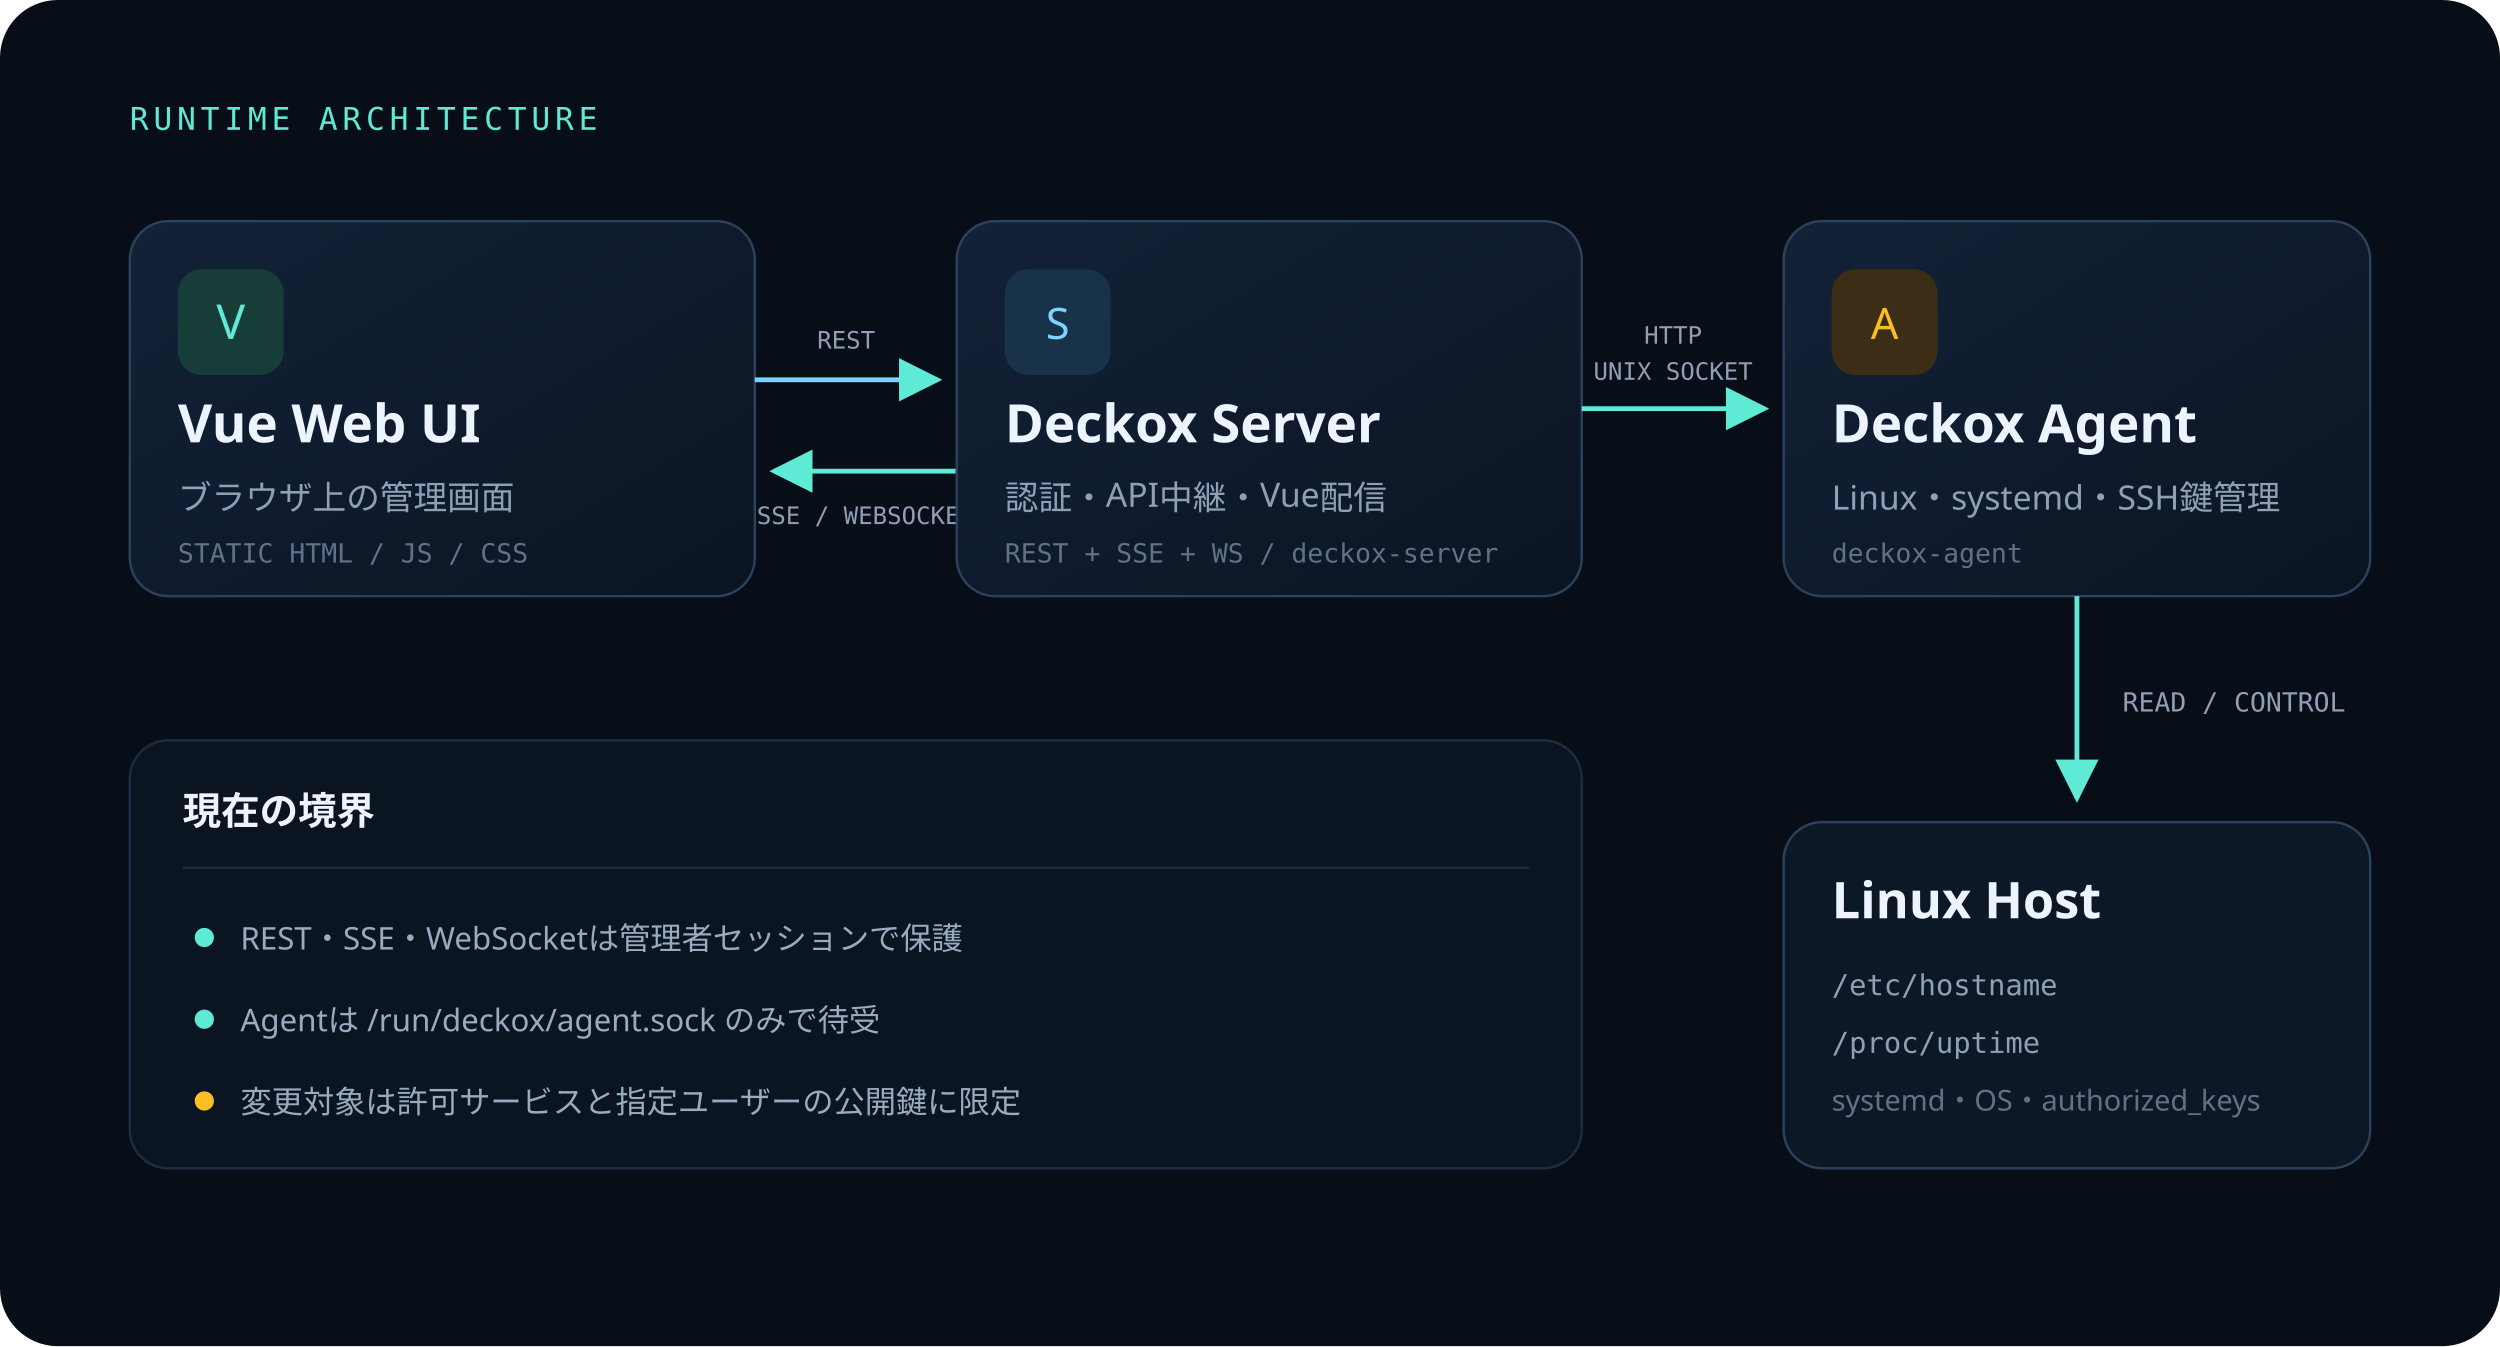
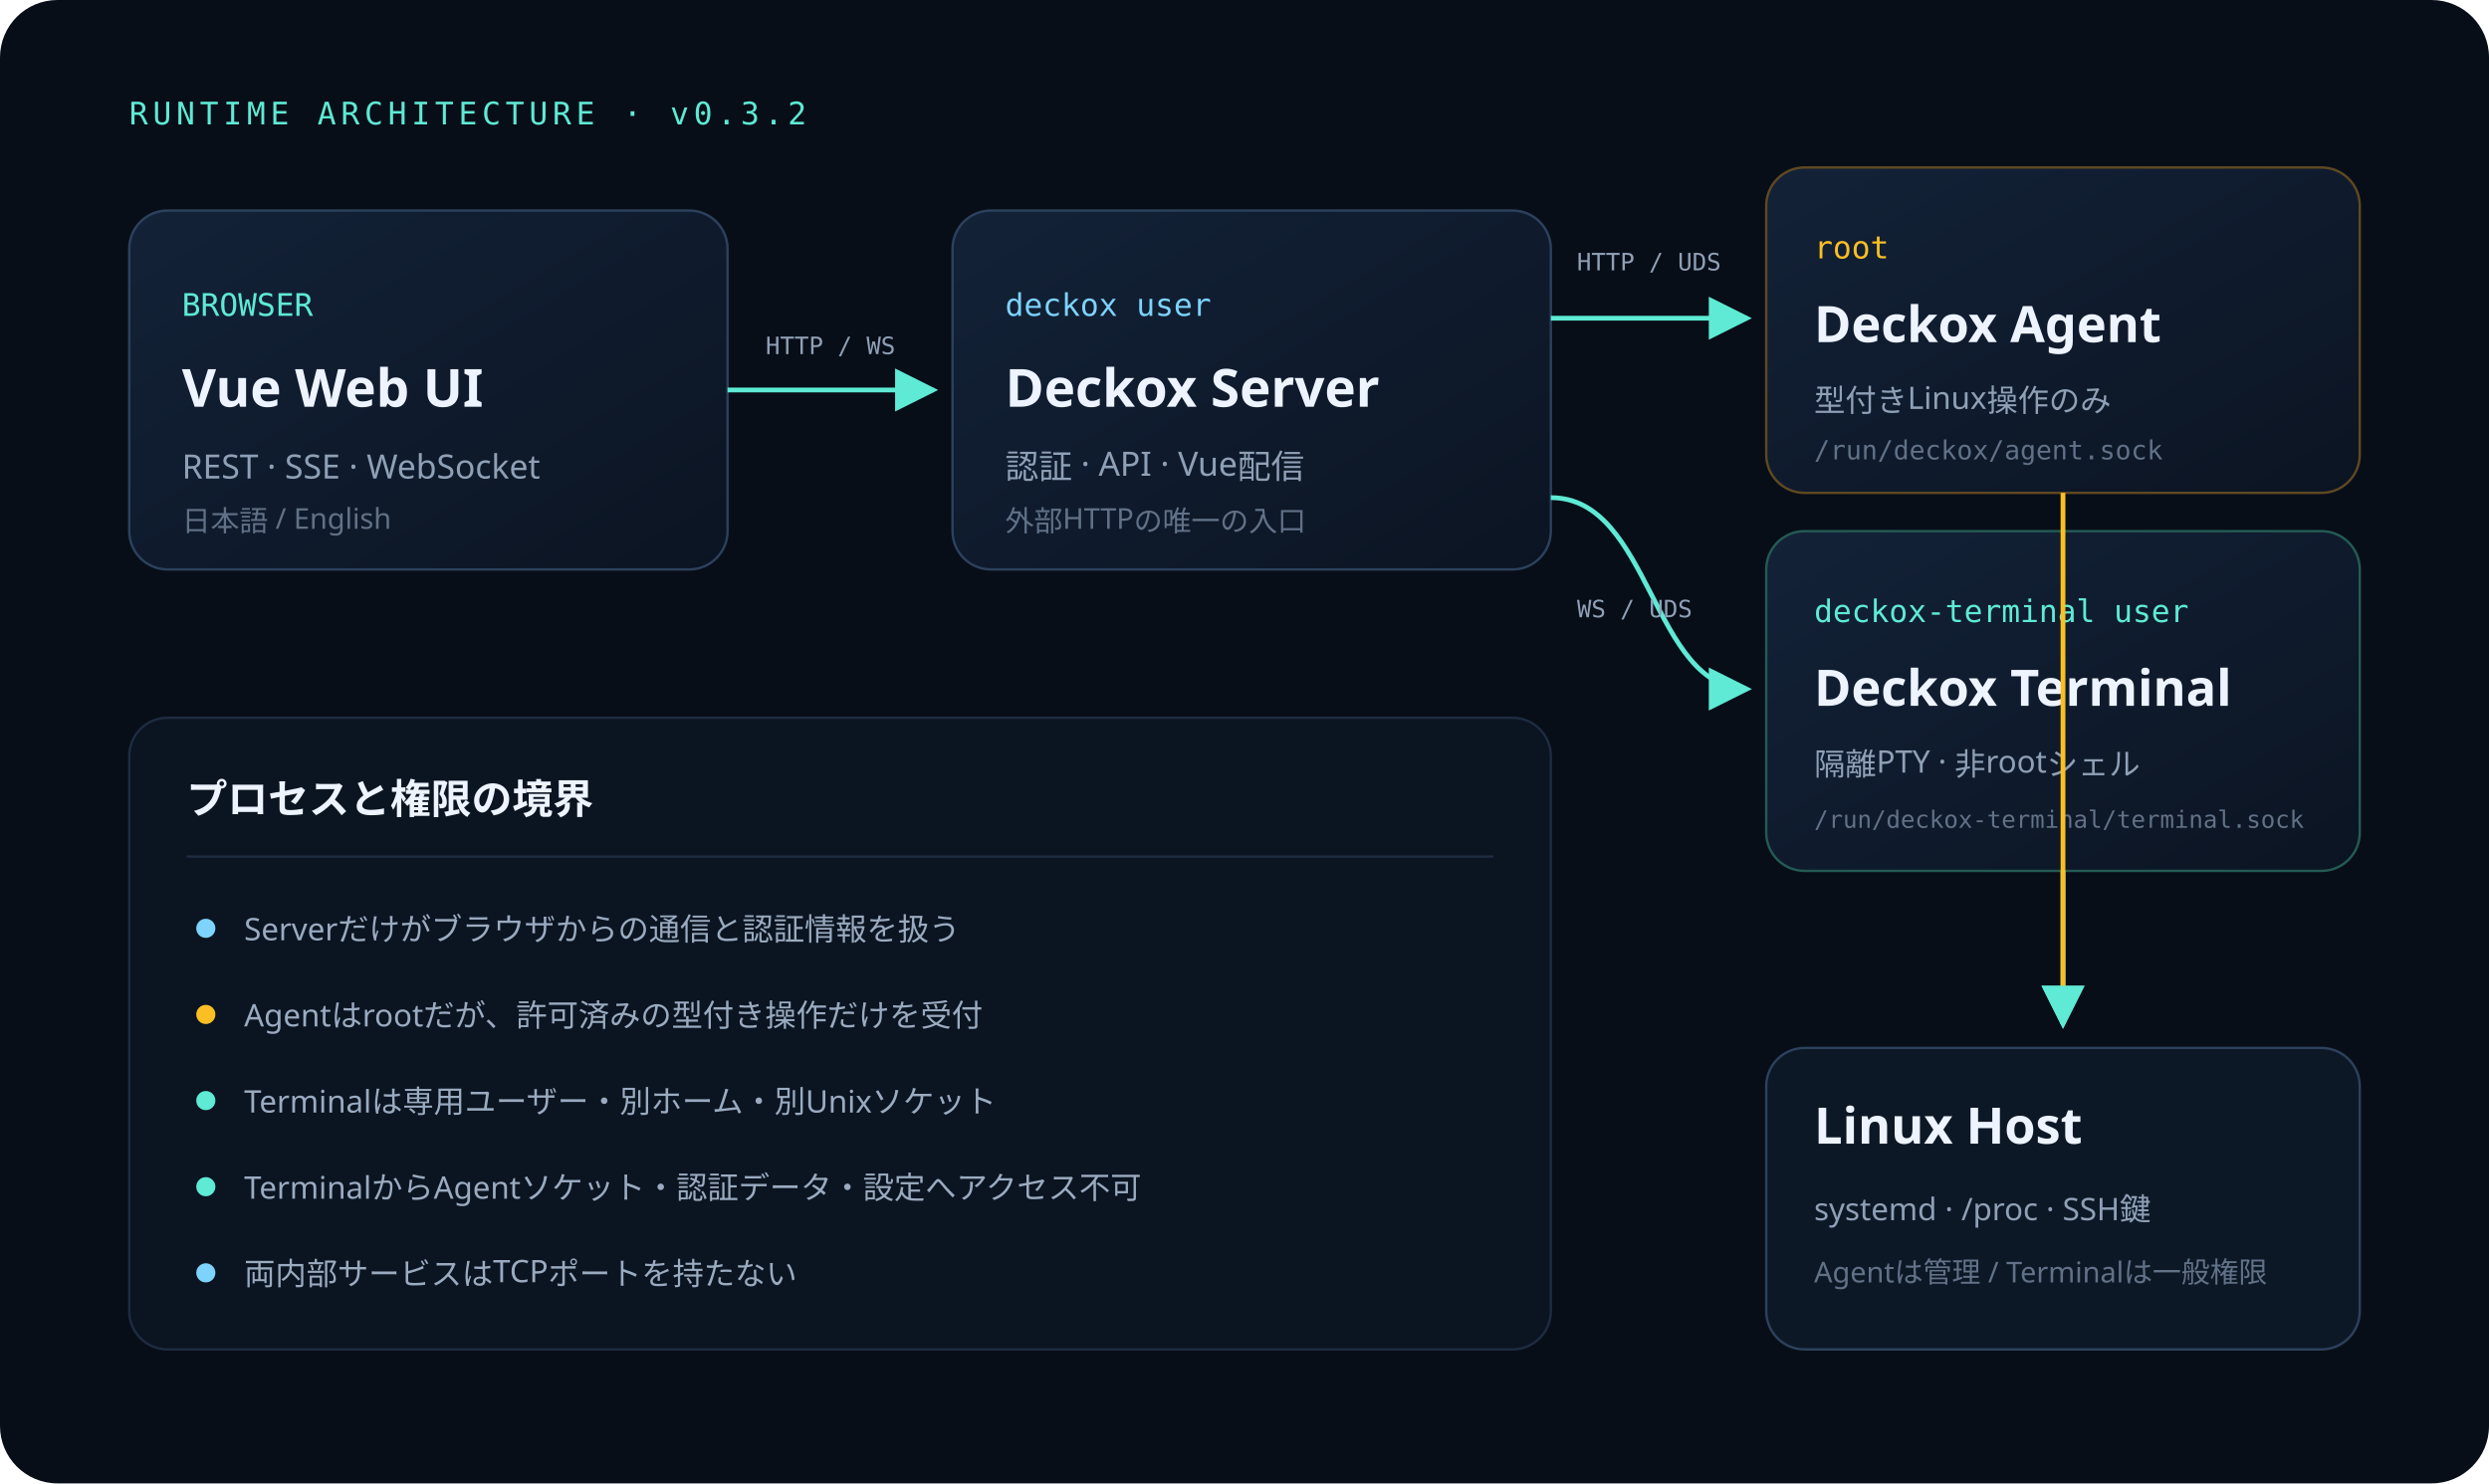
- <svg xmlns="http://www.w3.org/2000/svg" viewBox="0 0 1040 560" role="img" aria-labelledby="title desc">
+ <svg xmlns="http://www.w3.org/2000/svg" viewBox="0 0 1040 620" role="img" aria-labelledby="title desc">
  <defs>
    <linearGradient id="panel" x1="0" x2="1" y1="0" y2="1">
      <stop offset="0" stop-color="#132238" />
      <stop offset="1" stop-color="#0b1422" />
    </linearGradient>
    <marker id="arrow" markerWidth="9" markerHeight="9" refX="8" refY="4.5" orient="auto">
      <path d="M0 0 9 4.5 0 9Z" fill="#5eead4" />
    </marker>
  </defs>
-   <rect width="1040" height="560" rx="24" fill="#080e18" />
-   <text x="54" y="54" fill="#5eead4" font-family="ui-monospace,monospace" font-size="13" letter-spacing="2">RUNTIME ARCHITECTURE</text>
-   <g transform="translate(54 92)">
-     <rect width="260" height="156" rx="16" fill="url(#panel)" stroke="#2c415c" />
-     <rect x="20" y="20" width="44" height="44" rx="10" fill="#163d38" />
-     <text x="42" y="49" text-anchor="middle" fill="#5eead4" font-family="system-ui,sans-serif" font-size="20">V</text>
-     <text x="20" y="92" fill="#edf4ff" font-family="system-ui,sans-serif" font-size="22" font-weight="700">Vue Web UI</text>
-     <text x="20" y="120" fill="#8fa0b6" font-family="system-ui,sans-serif" font-size="14">ブラウザ上の管理画面</text>
-     <text x="20" y="142" fill="#617187" font-family="ui-monospace,monospace" font-size="11">STATIC HTML / JS / CSS</text>
+   <rect width="1040" height="620" rx="24" fill="#080e18" />
+   <text x="54" y="52" fill="#5eead4" font-family="ui-monospace,monospace" font-size="13" letter-spacing="2">RUNTIME ARCHITECTURE · v0.3.2</text>
+   <g transform="translate(54 88)">
+     <rect width="250" height="150" rx="16" fill="url(#panel)" stroke="#2c415c" />
+     <text x="22" y="44" fill="#5eead4" font-family="ui-monospace,monospace" font-size="13">BROWSER</text>
+     <text x="22" y="82" fill="#edf4ff" font-family="system-ui,sans-serif" font-size="22" font-weight="700">Vue Web UI</text>
+     <text x="22" y="112" fill="#8fa0b6" font-family="system-ui,sans-serif" font-size="14">REST · SSE · WebSocket</text>
+     <text x="22" y="134" fill="#617187" font-family="system-ui,sans-serif" font-size="12">日本語 / English</text>
  </g>
-   <path d="M314 158 H390" stroke="#7dd3fc" stroke-width="2" marker-end="url(#arrow)" />
-   <text x="352" y="145" text-anchor="middle" fill="#8fa0b6" font-family="ui-monospace,monospace" font-size="10">REST</text>
-   <path d="M398 196 H322" stroke="#5eead4" stroke-width="2" marker-end="url(#arrow)" />
-   <text x="360" y="218" text-anchor="middle" fill="#8fa0b6" font-family="ui-monospace,monospace" font-size="10">SSE / WEBSOCKET</text>
-   <g transform="translate(398 92)">
-     <rect width="260" height="156" rx="16" fill="url(#panel)" stroke="#2c415c" />
-     <rect x="20" y="20" width="44" height="44" rx="10" fill="#173249" />
-     <text x="42" y="49" text-anchor="middle" fill="#7dd3fc" font-family="system-ui,sans-serif" font-size="18">S</text>
-     <text x="20" y="92" fill="#edf4ff" font-family="system-ui,sans-serif" font-size="22" font-weight="700">Deckox Server</text>
-     <text x="20" y="120" fill="#8fa0b6" font-family="system-ui,sans-serif" font-size="14">認証・API中継・Vue配信</text>
-     <text x="20" y="142" fill="#617187" font-family="ui-monospace,monospace" font-size="11">REST + SSE + WS / deckox-server</text>
+   <path d="M304 163 H390" stroke="#5eead4" stroke-width="2" marker-end="url(#arrow)" />
+   <text x="347" y="148" text-anchor="middle" fill="#8fa0b6" font-family="ui-monospace,monospace" font-size="10">HTTP / WS</text>
+   <g transform="translate(398 88)">
+     <rect width="250" height="150" rx="16" fill="url(#panel)" stroke="#2c415c" />
+     <text x="22" y="44" fill="#7dd3fc" font-family="ui-monospace,monospace" font-size="13">deckox user</text>
+     <text x="22" y="82" fill="#edf4ff" font-family="system-ui,sans-serif" font-size="22" font-weight="700">Deckox Server</text>
+     <text x="22" y="112" fill="#8fa0b6" font-family="system-ui,sans-serif" font-size="14">認証 · API · Vue配信</text>
+     <text x="22" y="134" fill="#617187" font-family="system-ui,sans-serif" font-size="12">外部HTTPの唯一の入口</text>
  </g>
-   <path d="M658 170 H734" stroke="#5eead4" stroke-width="2" marker-end="url(#arrow)" />
-   <text x="696" y="143" text-anchor="middle" fill="#8fa0b6" font-family="ui-monospace,monospace" font-size="10">HTTP</text>
-   <text x="696" y="158" text-anchor="middle" fill="#8fa0b6" font-family="ui-monospace,monospace" font-size="10">UNIX SOCKET</text>
-   <g transform="translate(742 92)">
-     <rect width="244" height="156" rx="16" fill="url(#panel)" stroke="#2c415c" />
-     <rect x="20" y="20" width="44" height="44" rx="10" fill="#3b2d16" />
-     <text x="42" y="49" text-anchor="middle" fill="#fbbf24" font-family="system-ui,sans-serif" font-size="18">A</text>
-     <text x="20" y="92" fill="#edf4ff" font-family="system-ui,sans-serif" font-size="22" font-weight="700">Deckox Agent</text>
-     <text x="20" y="120" fill="#8fa0b6" font-family="system-ui,sans-serif" font-size="14">Linux・systemd・SSH鍵管理</text>
-     <text x="20" y="142" fill="#617187" font-family="ui-monospace,monospace" font-size="11">deckox-agent</text>
+   <path d="M648 133 H730" stroke="#5eead4" stroke-width="2" marker-end="url(#arrow)" />
+   <text x="689" y="113" text-anchor="middle" fill="#8fa0b6" font-family="ui-monospace,monospace" font-size="10">HTTP / UDS</text>
+   <g transform="translate(738 70)">
+     <rect width="248" height="136" rx="16" fill="url(#panel)" stroke="#5f4921" />
+     <text x="20" y="38" fill="#fbbf24" font-family="ui-monospace,monospace" font-size="13">root</text>
+     <text x="20" y="73" fill="#edf4ff" font-family="system-ui,sans-serif" font-size="21" font-weight="700">Deckox Agent</text>
+     <text x="20" y="102" fill="#8fa0b6" font-family="system-ui,sans-serif" font-size="13">型付きLinux操作のみ</text>
+     <text x="20" y="122" fill="#617187" font-family="ui-monospace,monospace" font-size="11">/run/deckox/agent.sock</text>
  </g>
-   <path d="M864 248 V332" stroke="#5eead4" stroke-width="2" marker-end="url(#arrow)" />
-   <text x="883" y="296" fill="#8fa0b6" font-family="ui-monospace,monospace" font-size="11">READ / CONTROL</text>
-   <g transform="translate(742 342)">
-     <rect width="244" height="144" rx="16" fill="#0d1827" stroke="#2c415c" />
+   <path d="M648 208 C690 208 690 288 730 288" stroke="#5eead4" stroke-width="2" fill="none" marker-end="url(#arrow)" />
+   <text x="683" y="258" text-anchor="middle" fill="#8fa0b6" font-family="ui-monospace,monospace" font-size="10">WS / UDS</text>
+   <g transform="translate(738 222)">
+     <rect width="248" height="142" rx="16" fill="url(#panel)" stroke="#235b54" />
+     <text x="20" y="38" fill="#5eead4" font-family="ui-monospace,monospace" font-size="13">deckox-terminal user</text>
+     <text x="20" y="73" fill="#edf4ff" font-family="system-ui,sans-serif" font-size="21" font-weight="700">Deckox Terminal</text>
+     <text x="20" y="102" fill="#8fa0b6" font-family="system-ui,sans-serif" font-size="13">隔離PTY · 非rootシェル</text>
+     <text x="20" y="124" fill="#617187" font-family="ui-monospace,monospace" font-size="10">/run/deckox-terminal/terminal.sock</text>
+   </g>
+   <path d="M862 364 V428" stroke="#5eead4" stroke-width="2" marker-end="url(#arrow)" />
+   <path d="M862 206 V428" stroke="#fbbf24" stroke-width="2" marker-end="url(#arrow)" />
+   <g transform="translate(738 438)">
+     <rect width="248" height="126" rx="16" fill="#0d1827" stroke="#2c415c" />
    <text x="20" y="40" fill="#edf4ff" font-family="system-ui,sans-serif" font-size="21" font-weight="700">Linux Host</text>
-     <text x="20" y="72" fill="#8fa0b6" font-family="ui-monospace,monospace" font-size="12">/etc/hostname</text>
-     <text x="20" y="96" fill="#8fa0b6" font-family="ui-monospace,monospace" font-size="12">/proc/uptime</text>
-     <text x="20" y="120" fill="#617187" font-family="system-ui,sans-serif" font-size="12">systemd・OS・authorized_keys</text>
+     <text x="20" y="72" fill="#8fa0b6" font-family="system-ui,sans-serif" font-size="13">systemd · /proc · SSH鍵</text>
+     <text x="20" y="98" fill="#617187" font-family="system-ui,sans-serif" font-size="12">Agentは管理 / Terminalは一般権限</text>
  </g>
-   <g transform="translate(54 308)">
-     <rect width="604" height="178" rx="16" fill="#0b1421" stroke="#1d2c40" />
-     <text x="22" y="35" fill="#edf4ff" font-family="system-ui,sans-serif" font-size="16" font-weight="700">現在の境界</text>
-     <line x1="22" y1="53" x2="582" y2="53" stroke="#1d2c40" />
-     <circle cx="31" cy="82" r="4" fill="#5eead4" />
-     <text x="46" y="87" fill="#9aabc0" font-family="system-ui,sans-serif" font-size="13">REST・SSE・WebSocketは管理者セッションで保護</text>
-     <circle cx="31" cy="116" r="4" fill="#5eead4" />
-     <text x="46" y="121" fill="#9aabc0" font-family="system-ui,sans-serif" font-size="13">Agentは /run/deckox/agent.sock のみで待受</text>
-     <circle cx="31" cy="150" r="4" fill="#fbbf24" />
-     <text x="46" y="155" fill="#9aabc0" font-family="system-ui,sans-serif" font-size="13">変更対象は許可サービスと指定ユーザーの公開鍵に限定</text>
+   <g transform="translate(54 300)">
+     <rect width="594" height="264" rx="16" fill="#0b1421" stroke="#1d2c40" />
+     <text x="24" y="40" fill="#edf4ff" font-family="system-ui,sans-serif" font-size="17" font-weight="700">プロセスと権限の境界</text>
+     <line x1="24" y1="58" x2="570" y2="58" stroke="#1d2c40" />
+     <circle cx="32" cy="88" r="4" fill="#7dd3fc" />
+     <text x="48" y="93" fill="#9aabc0" font-family="system-ui,sans-serif" font-size="13">Serverだけがブラウザからの通信と認証情報を扱う</text>
+     <circle cx="32" cy="124" r="4" fill="#fbbf24" />
+     <text x="48" y="129" fill="#9aabc0" font-family="system-ui,sans-serif" font-size="13">Agentはrootだが、許可済みの型付き操作だけを受付</text>
+     <circle cx="32" cy="160" r="4" fill="#5eead4" />
+     <text x="48" y="165" fill="#9aabc0" font-family="system-ui,sans-serif" font-size="13">Terminalは専用ユーザー・別ホーム・別Unixソケット</text>
+     <circle cx="32" cy="196" r="4" fill="#5eead4" />
+     <text x="48" y="201" fill="#9aabc0" font-family="system-ui,sans-serif" font-size="13">TerminalからAgentソケット・認証データ・設定へアクセス不可</text>
+     <circle cx="32" cy="232" r="4" fill="#7dd3fc" />
+     <text x="48" y="237" fill="#9aabc0" font-family="system-ui,sans-serif" font-size="13">両内部サービスはTCPポートを持たない</text>
  </g>
</svg>
